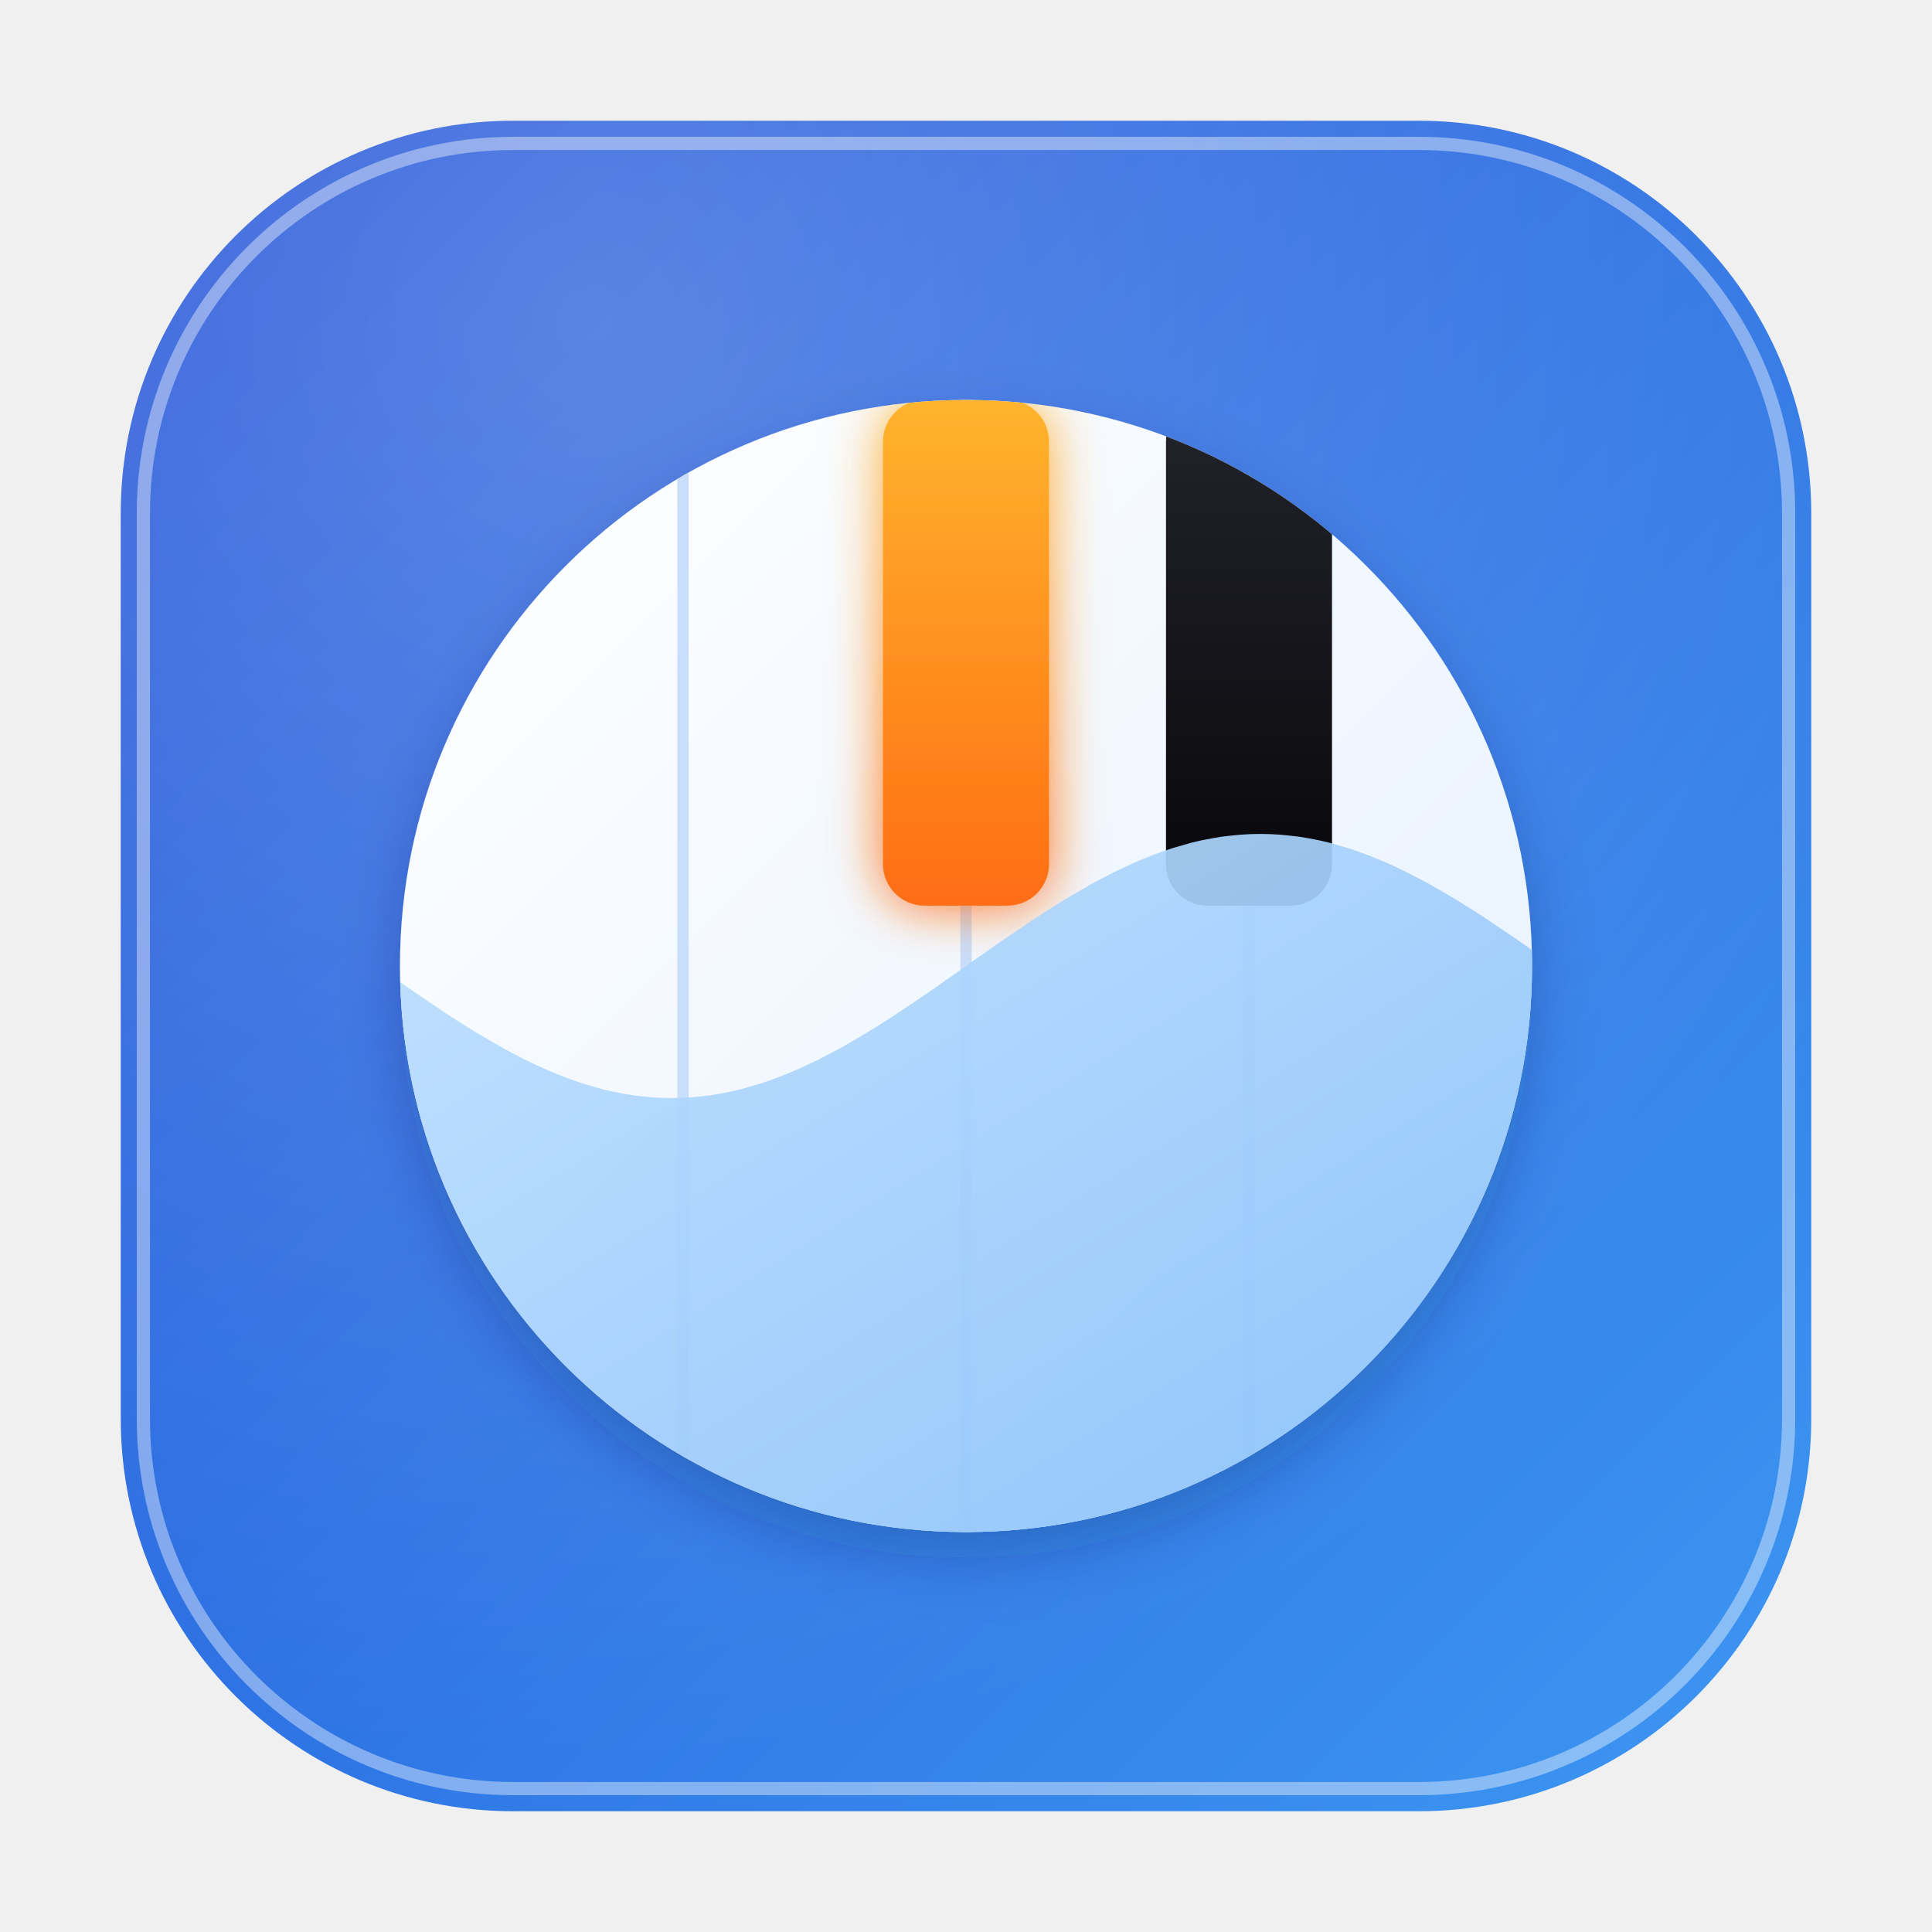
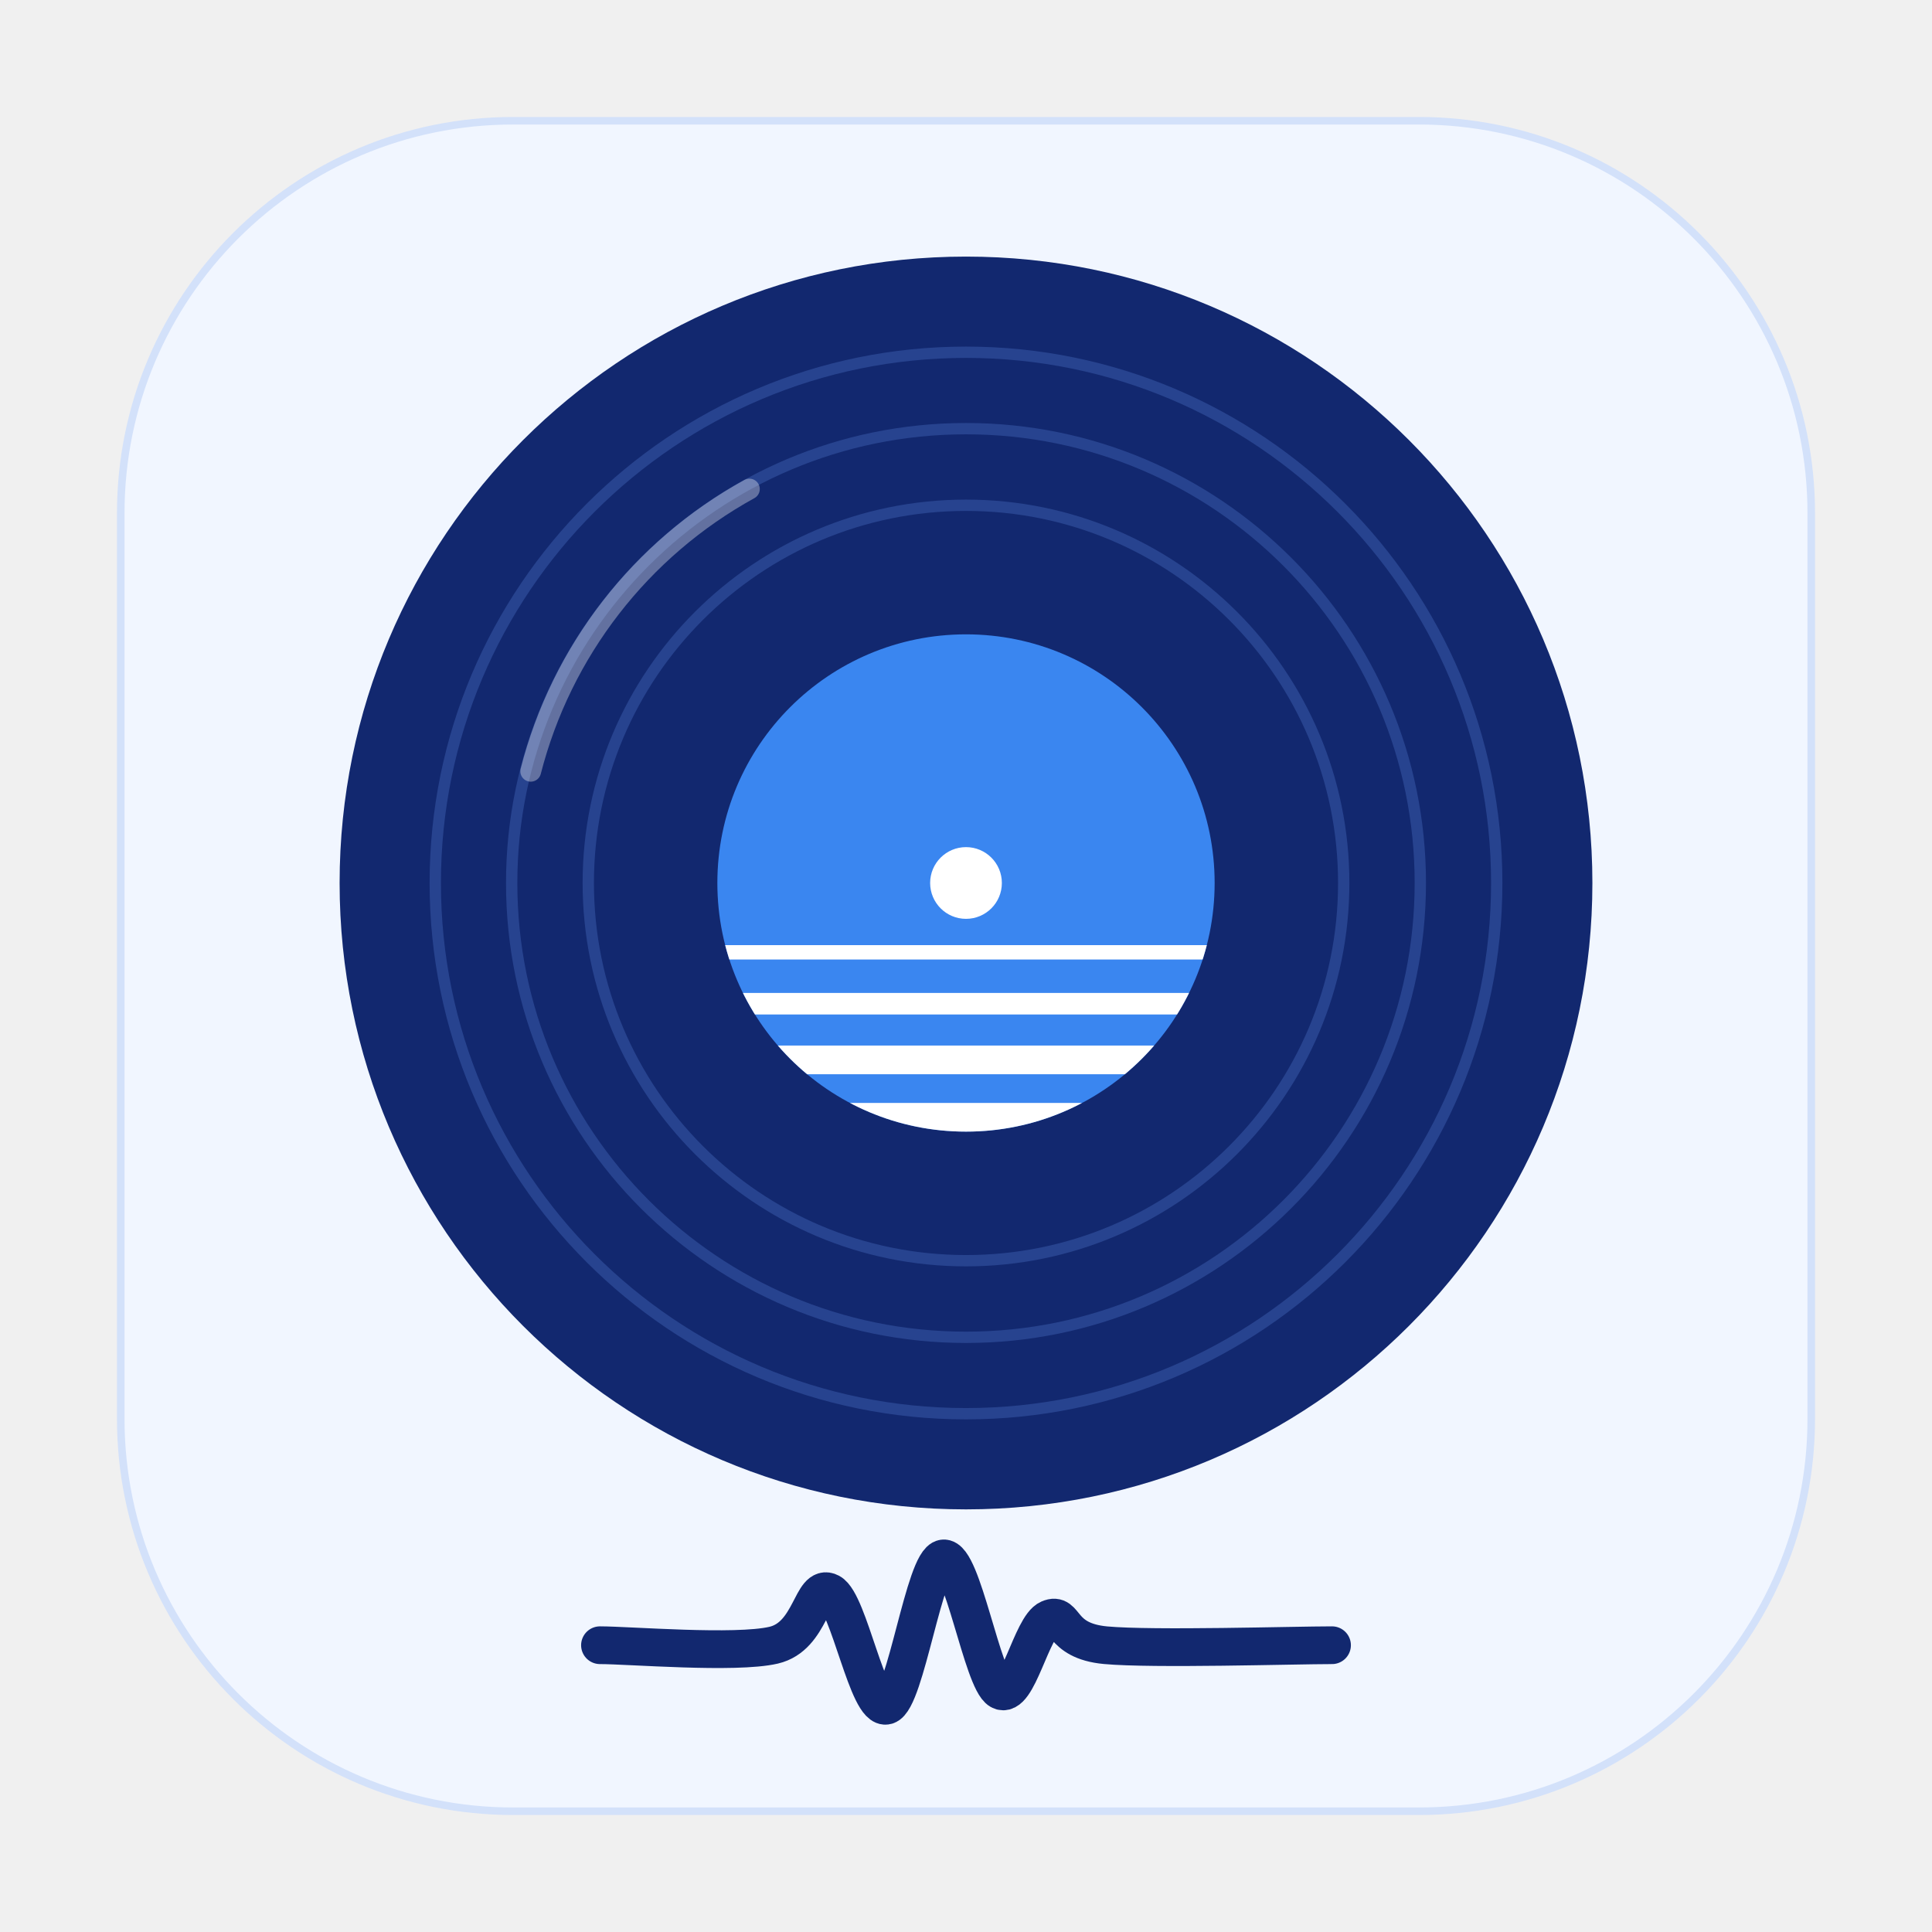
<svg xmlns="http://www.w3.org/2000/svg" width="1024" height="1024" viewBox="0 0 1024 1024">
  <defs>
-     <linearGradient id="bg" x1="0" y1="0" x2="1" y2="1">
-       <stop offset="0" stop-color="#1f4fd6" />
-       <stop offset="1" stop-color="#3d97f2" />
-     </linearGradient>
-     <radialGradient id="glow" cx="0.28" cy="0.12" r="0.85">
-       <stop offset="0" stop-color="#ffffff" stop-opacity="0.24" />
-       <stop offset="1" stop-color="#ffffff" stop-opacity="0" />
-     </radialGradient>
-     <linearGradient id="white" x1="0" y1="0" x2="1" y2="1">
-       <stop offset="0" stop-color="#ffffff" />
-       <stop offset="1" stop-color="#e4f0ff" />
-     </linearGradient>
-     <linearGradient id="sky" x1="0" y1="0" x2="1" y2="1">
-       <stop offset="0" stop-color="#bfe0ff" />
-       <stop offset="1" stop-color="#86bffa" />
-     </linearGradient>
-     <linearGradient id="black" x1="0" y1="0" x2="0" y2="1">
-       <stop offset="0" stop-color="#23232c" />
-       <stop offset="1" stop-color="#07070a" />
-     </linearGradient>
-     <linearGradient id="orange" x1="0" y1="0" x2="0" y2="1">
-       <stop offset="0" stop-color="#ffb42e" />
-       <stop offset="1" stop-color="#ff6d12" />
-     </linearGradient>
-     <filter id="soft" filterUnits="userSpaceOnUse" x="0" y="0" width="1024" height="1024">
-       <feDropShadow dx="0" dy="14" stdDeviation="16" flood-color="#0b1c5c" flood-opacity="0.26" />
-     </filter>
-     <filter id="lit" filterUnits="userSpaceOnUse" x="0" y="0" width="1024" height="1024">
-       <feGaussianBlur stdDeviation="14" result="b" />
-       <feMerge>
-         <feMergeNode in="b" />
-         <feMergeNode in="SourceGraphic" />
-       </feMerge>
-     </filter>
-     <clipPath id="orb">
-       <circle cx="512" cy="512" r="300" />
+     <clipPath id="label">
+       <circle cx="512" cy="468" r="131.786" />
    </clipPath>
  </defs>
-   <rect x="64" y="64" width="896" height="896" rx="208" fill="url(#bg)" />
-   <rect x="64" y="64" width="896" height="896" rx="208" fill="url(#glow)" />
-   <rect x="76" y="76" width="872" height="872" rx="196" fill="none" stroke="#ffffff" stroke-opacity="0.4" stroke-width="7" />
-   <g filter="url(#soft)">
-     <circle cx="512" cy="512" r="300" fill="url(#white)" />
+   <rect x="64" y="64" width="896" height="896" rx="208" fill="#f1f6ff" />
+   <rect x="64" y="64" width="896" height="896" rx="208" fill="none" stroke="#d3e1fa" stroke-width="4" />
+   <circle cx="512" cy="468" r="332" fill="#12286f" />
+   <circle cx="512" cy="468" r="281.3" fill="none" stroke="#27438f" stroke-width="6" />
+   <circle cx="512" cy="468" r="240.8" fill="none" stroke="#27438f" stroke-width="6" />
+   <circle cx="512" cy="468" r="200.2" fill="none" stroke="#27438f" stroke-width="6" />
+   <path d="M281.3 408.8 A238.229 238.229 0 0 1 397.2 259.2" fill="none" stroke="#ffffff" stroke-opacity="0.34" stroke-width="11" stroke-linecap="round" />
+   <circle cx="512" cy="468" r="131.786" fill="#3a86f0" />
+   <g clip-path="url(#label)">
+     <rect x="380" y="500.947" width="620" height="7.603" fill="#ffffff" />
+     <rect x="380" y="526.29" width="620" height="11.405" fill="#ffffff" />
+     <rect x="380" y="554.168" width="620" height="15.206" fill="#ffffff" />
+     <rect x="380" y="584.58" width="620" height="20.275" fill="#ffffff" />
  </g>
-   <g clip-path="url(#orb)">
-     <path d="M362 212 V812" stroke="#c9defa" stroke-width="6" />
-     <path d="M512 212 V812" stroke="#c9defa" stroke-width="6" />
-     <path d="M662 212 V812" stroke="#c9defa" stroke-width="6" />
-     <rect x="618" y="212" width="88" height="268" rx="22" fill="url(#black)" />
-     <rect filter="url(#lit)" x="468" y="212" width="88" height="268" rx="22" fill="url(#orange)" />
-   </g>
-   <g clip-path="url(#orb)">
-     <path d="M200.0 512.0 L205.2 515.7 L210.4 519.3 L215.6 523.0 L220.8 526.6 L226.0 530.1 L231.2 533.6 L236.4 537.1 L241.6 540.5 L246.8 543.8 L252.0 547.0 L257.2 550.1 L262.4 553.1 L267.6 556.1 L272.8 558.8 L278.0 561.5 L283.2 564.0 L288.4 566.4 L293.6 568.6 L298.8 570.7 L304.0 572.6 L309.2 574.4 L314.4 575.9 L319.6 577.4 L324.8 578.6 L330.0 579.6 L335.2 580.5 L340.4 581.1 L345.6 581.6 L350.8 581.9 L356.0 582.0 L361.2 581.9 L366.4 581.6 L371.6 581.1 L376.8 580.5 L382.0 579.6 L387.2 578.6 L392.4 577.4 L397.6 575.9 L402.8 574.4 L408.0 572.6 L413.2 570.7 L418.4 568.6 L423.6 566.4 L428.8 564.0 L434.0 561.5 L439.2 558.8 L444.4 556.1 L449.6 553.1 L454.8 550.1 L460.0 547.0 L465.2 543.8 L470.4 540.5 L475.6 537.1 L480.8 533.6 L486.0 530.1 L491.2 526.6 L496.4 523.0 L501.6 519.3 L506.8 515.7 L512.0 512.0 L517.2 508.3 L522.4 504.7 L527.6 501.0 L532.8 497.4 L538.0 493.9 L543.2 490.4 L548.4 486.9 L553.6 483.5 L558.8 480.2 L564.0 477.0 L569.2 473.9 L574.4 470.9 L579.6 467.9 L584.8 465.2 L590.0 462.5 L595.2 460.0 L600.4 457.6 L605.6 455.4 L610.8 453.3 L616.0 451.4 L621.2 449.6 L626.4 448.1 L631.6 446.6 L636.8 445.4 L642.0 444.4 L647.2 443.5 L652.4 442.9 L657.6 442.4 L662.8 442.1 L668.0 442.0 L673.2 442.1 L678.4 442.4 L683.6 442.9 L688.8 443.5 L694.0 444.4 L699.2 445.4 L704.4 446.6 L709.6 448.1 L714.8 449.6 L720.0 451.4 L725.2 453.3 L730.4 455.4 L735.6 457.6 L740.8 460.0 L746.0 462.5 L751.2 465.2 L756.4 467.9 L761.6 470.9 L766.8 473.9 L772.0 477.0 L777.2 480.2 L782.4 483.5 L787.6 486.9 L792.8 490.4 L798.0 493.9 L803.2 497.4 L808.4 501.0 L813.6 504.7 L818.8 508.3 L824.0 512.0 L824 832 L200 832 Z" fill="url(#sky)" fill-opacity="0.92" />
-   </g>
+   <circle cx="512" cy="468" r="19.008" fill="#ffffff" />
+   <path d="M318 872 C333.3 872.0 389.7 876.7 410 872 C430.3 867.3 430.0 838.7 440 844 C450.0 849.3 460.0 907.0 470 904 C480.0 901.0 490.0 827.3 500 826 C510.0 824.7 520.7 890.7 530 896 C539.3 901.3 546.7 862.0 556 858 C565.3 854.0 561.0 869.7 586 872 C611.0 874.3 686.0 872.0 706 872" fill="none" stroke="#12286f" stroke-width="20" stroke-linecap="round" stroke-linejoin="round" />
</svg>
